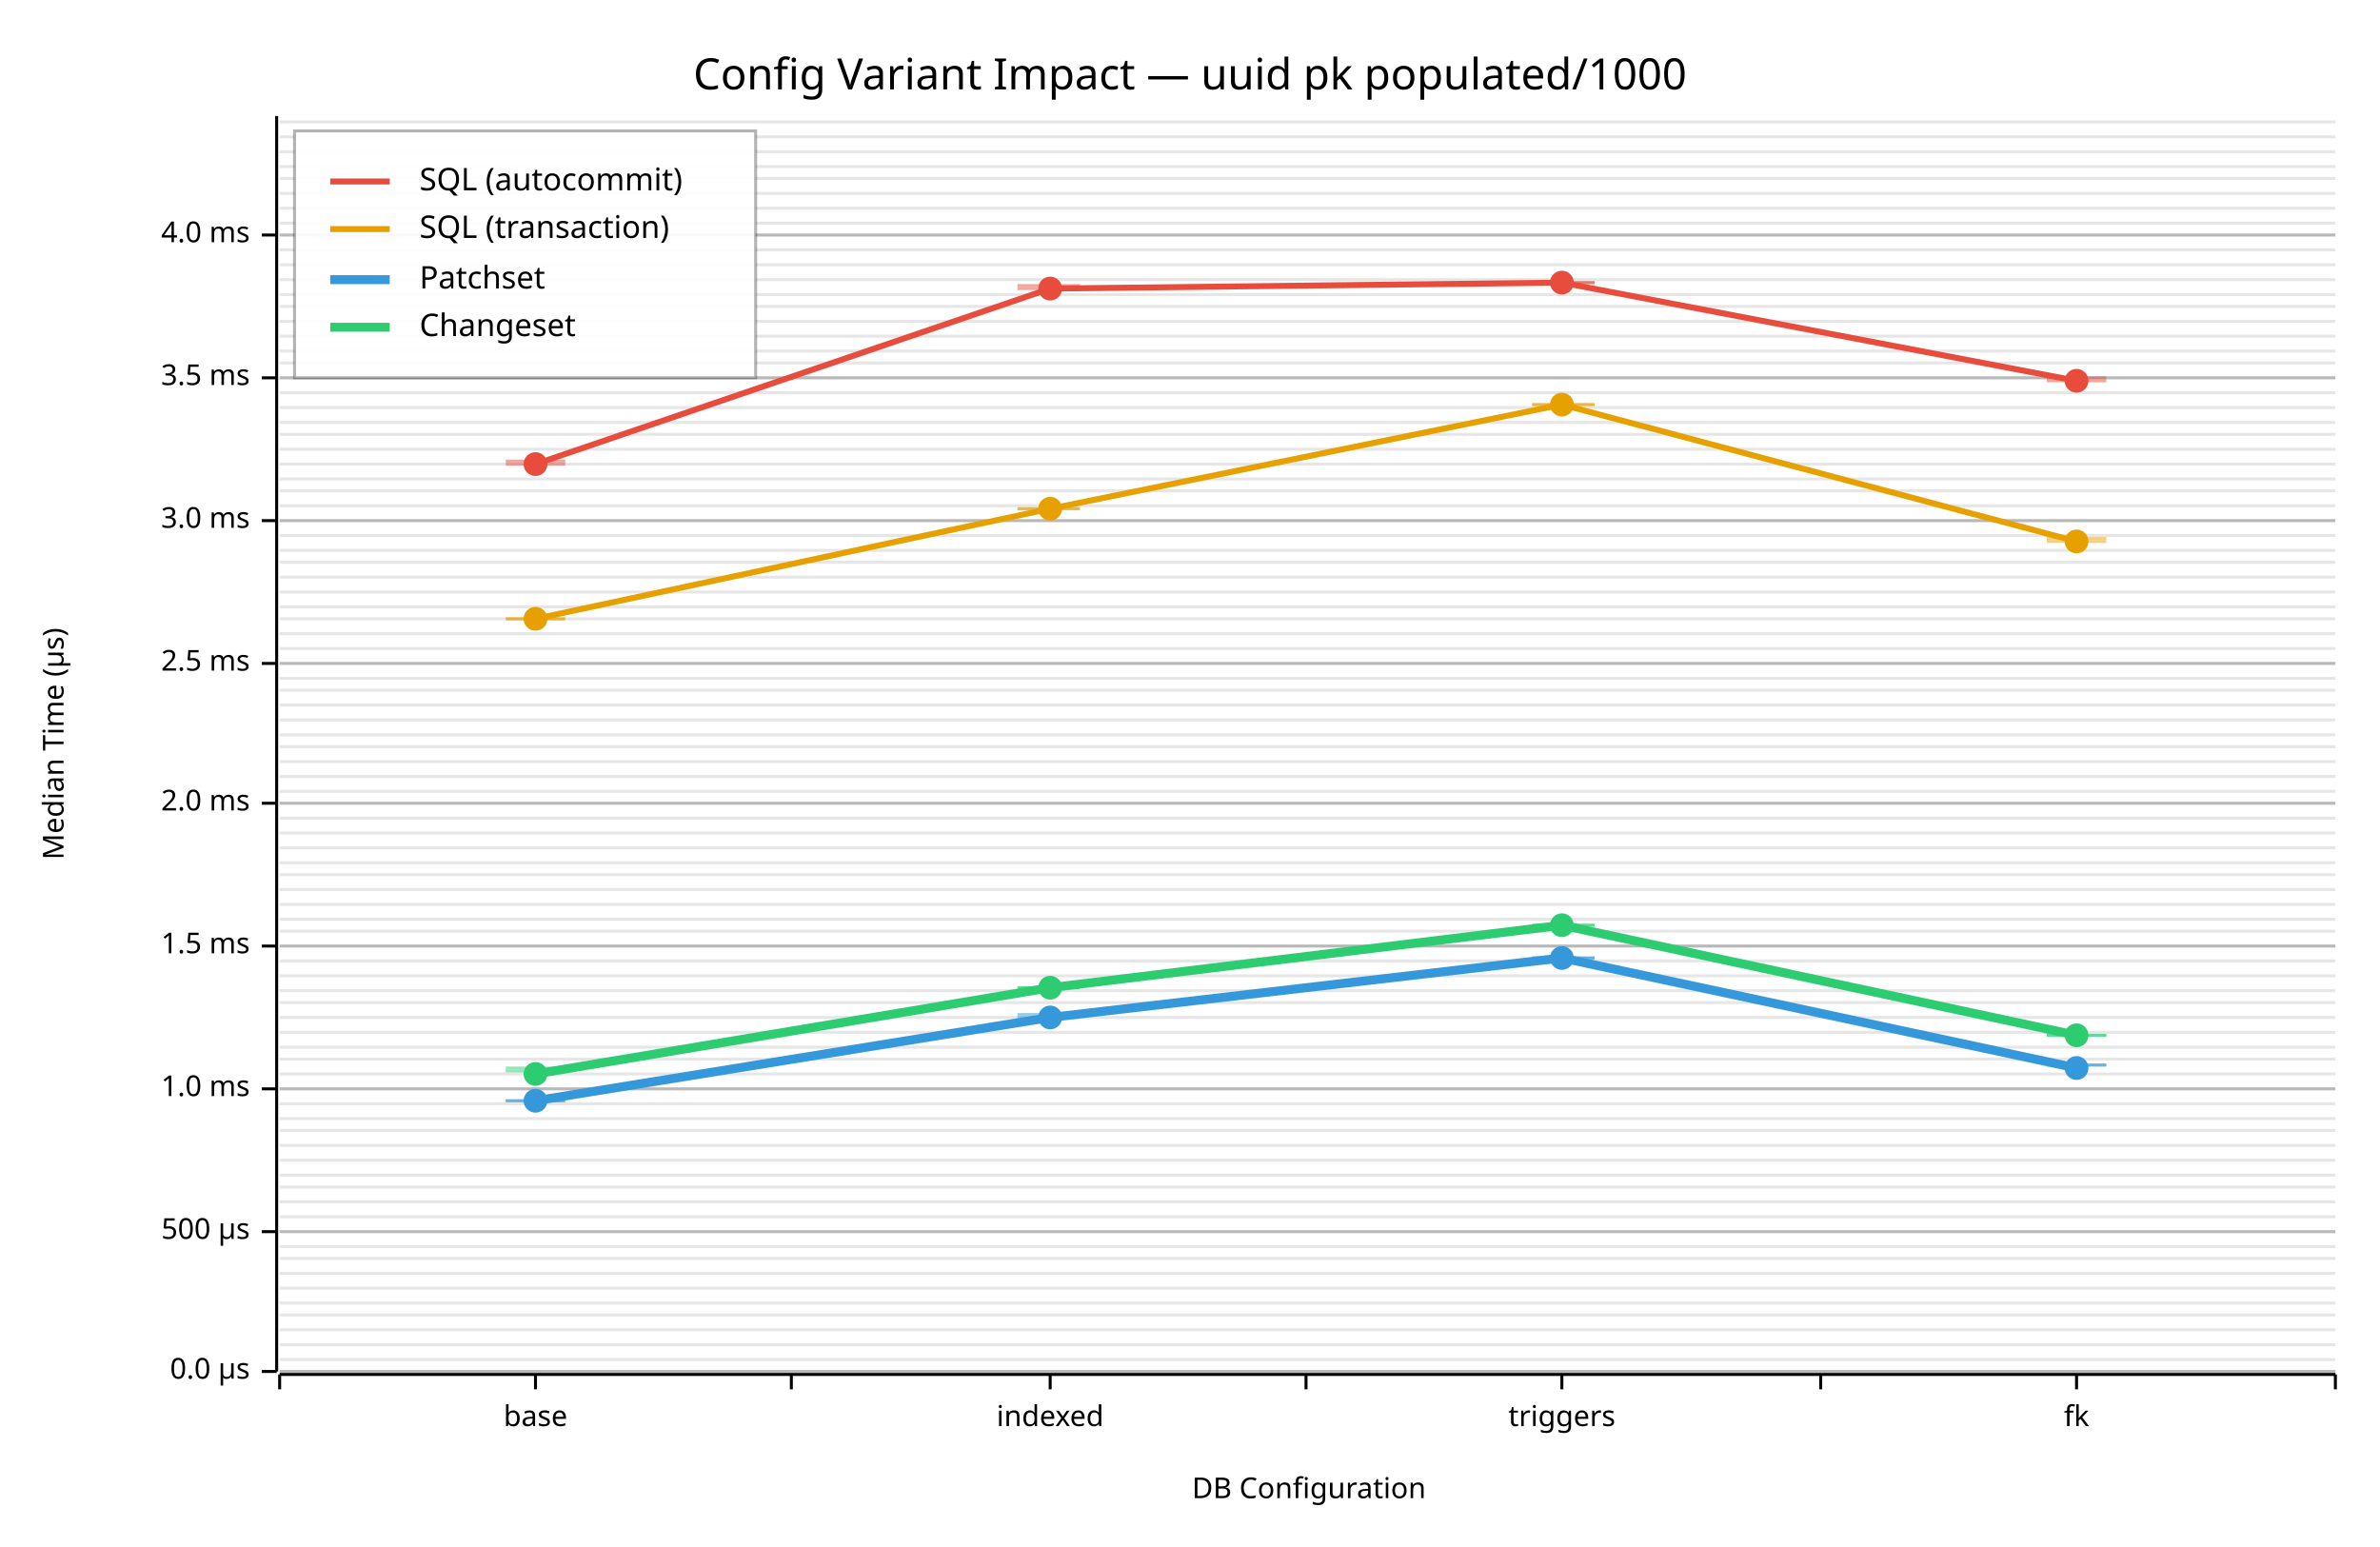
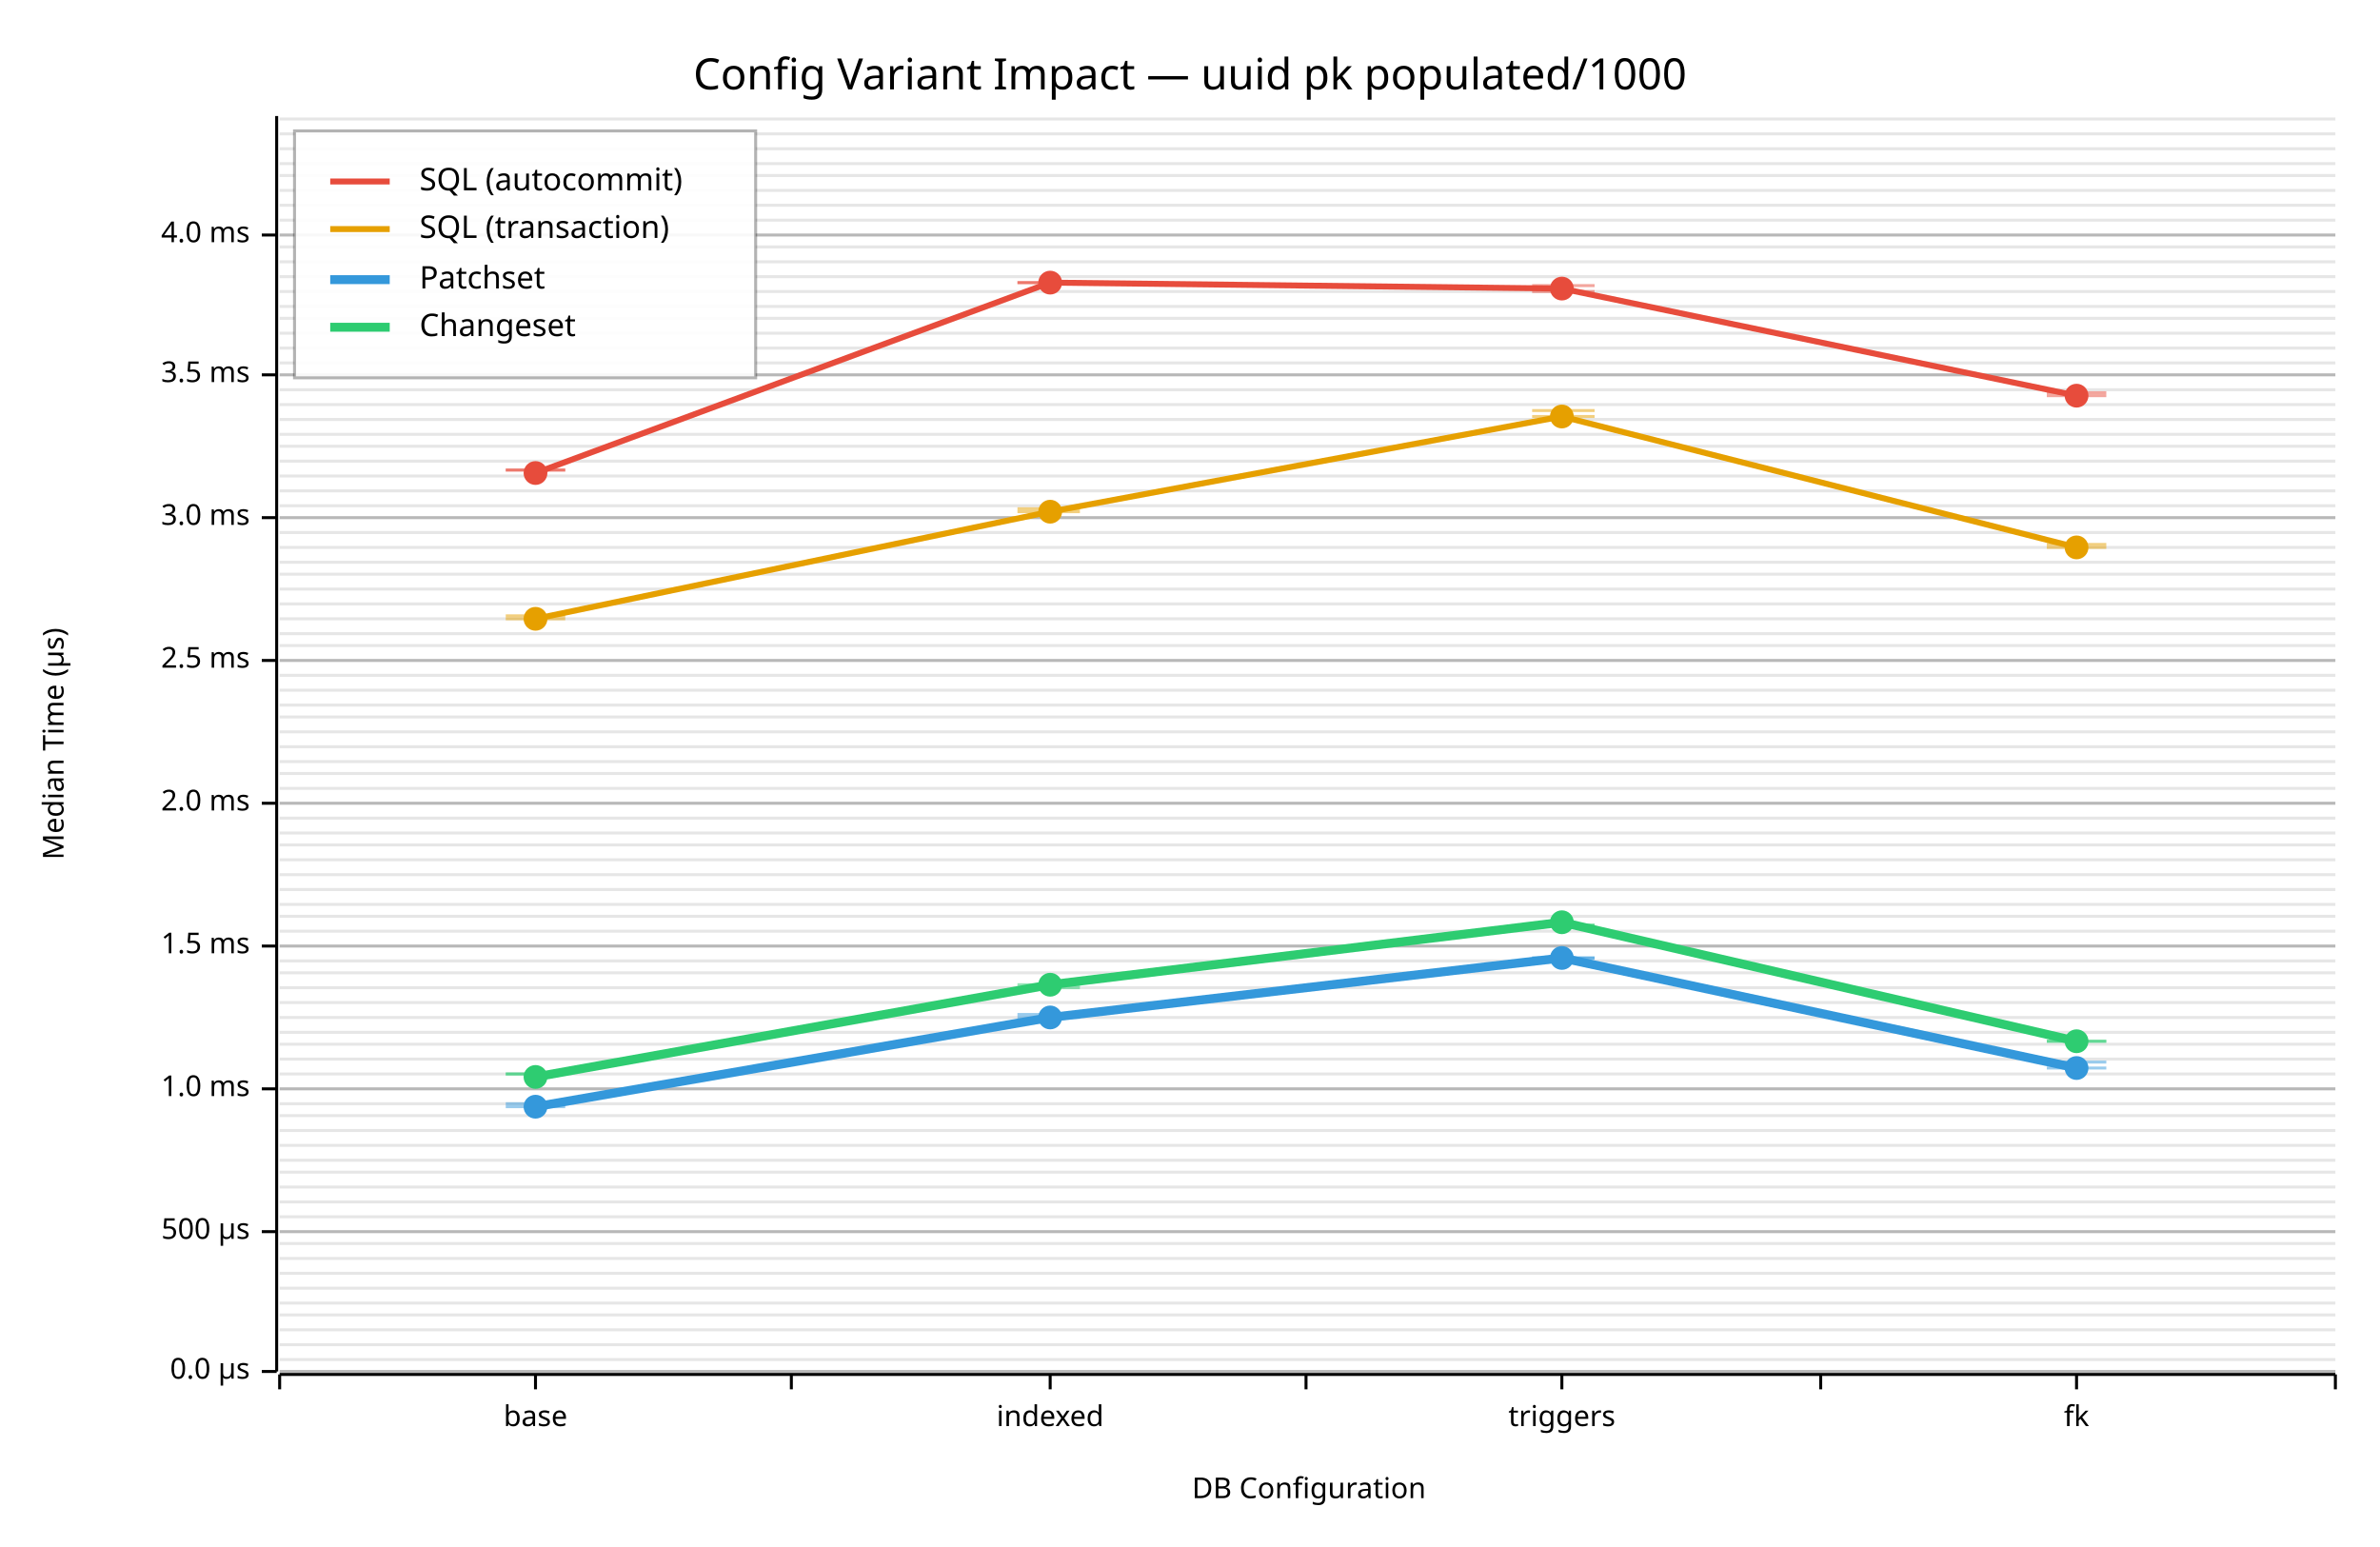
<svg xmlns="http://www.w3.org/2000/svg" width="800" height="520" viewBox="0 0 800 520">
  <rect x="0" y="0" width="800" height="520" opacity="1" fill="#FFFFFF" stroke="none" />
  <text x="400" y="19" dy="0.76em" text-anchor="middle" font-family="sans-serif" font-size="14.516" opacity="1" fill="#000000">
Config Variant Impact — uuid pk populated/1000
</text>
  <line opacity="0.1" stroke="#000000" stroke-width="1" x1="94" y1="461" x2="785" y2="461" />
  <line opacity="0.1" stroke="#000000" stroke-width="1" x1="94" y1="457" x2="785" y2="457" />
  <line opacity="0.1" stroke="#000000" stroke-width="1" x1="94" y1="452" x2="785" y2="452" />
  <line opacity="0.1" stroke="#000000" stroke-width="1" x1="94" y1="447" x2="785" y2="447" />
  <line opacity="0.1" stroke="#000000" stroke-width="1" x1="94" y1="442" x2="785" y2="442" />
  <line opacity="0.1" stroke="#000000" stroke-width="1" x1="94" y1="438" x2="785" y2="438" />
  <line opacity="0.1" stroke="#000000" stroke-width="1" x1="94" y1="433" x2="785" y2="433" />
  <line opacity="0.1" stroke="#000000" stroke-width="1" x1="94" y1="428" x2="785" y2="428" />
  <line opacity="0.1" stroke="#000000" stroke-width="1" x1="94" y1="423" x2="785" y2="423" />
-   <line opacity="0.1" stroke="#000000" stroke-width="1" x1="94" y1="419" x2="785" y2="419" />
+   <line opacity="0.1" stroke="#000000" stroke-width="1" x1="94" y1="418" x2="785" y2="418" />
  <line opacity="0.1" stroke="#000000" stroke-width="1" x1="94" y1="414" x2="785" y2="414" />
  <line opacity="0.1" stroke="#000000" stroke-width="1" x1="94" y1="409" x2="785" y2="409" />
  <line opacity="0.1" stroke="#000000" stroke-width="1" x1="94" y1="404" x2="785" y2="404" />
  <line opacity="0.1" stroke="#000000" stroke-width="1" x1="94" y1="399" x2="785" y2="399" />
-   <line opacity="0.1" stroke="#000000" stroke-width="1" x1="94" y1="395" x2="785" y2="395" />
+   <line opacity="0.1" stroke="#000000" stroke-width="1" x1="94" y1="394" x2="785" y2="394" />
  <line opacity="0.1" stroke="#000000" stroke-width="1" x1="94" y1="390" x2="785" y2="390" />
  <line opacity="0.1" stroke="#000000" stroke-width="1" x1="94" y1="385" x2="785" y2="385" />
  <line opacity="0.1" stroke="#000000" stroke-width="1" x1="94" y1="380" x2="785" y2="380" />
-   <line opacity="0.1" stroke="#000000" stroke-width="1" x1="94" y1="376" x2="785" y2="376" />
+   <line opacity="0.1" stroke="#000000" stroke-width="1" x1="94" y1="375" x2="785" y2="375" />
  <line opacity="0.1" stroke="#000000" stroke-width="1" x1="94" y1="371" x2="785" y2="371" />
  <line opacity="0.1" stroke="#000000" stroke-width="1" x1="94" y1="366" x2="785" y2="366" />
  <line opacity="0.1" stroke="#000000" stroke-width="1" x1="94" y1="361" x2="785" y2="361" />
  <line opacity="0.1" stroke="#000000" stroke-width="1" x1="94" y1="356" x2="785" y2="356" />
-   <line opacity="0.1" stroke="#000000" stroke-width="1" x1="94" y1="352" x2="785" y2="352" />
+   <line opacity="0.1" stroke="#000000" stroke-width="1" x1="94" y1="351" x2="785" y2="351" />
  <line opacity="0.1" stroke="#000000" stroke-width="1" x1="94" y1="347" x2="785" y2="347" />
  <line opacity="0.1" stroke="#000000" stroke-width="1" x1="94" y1="342" x2="785" y2="342" />
  <line opacity="0.1" stroke="#000000" stroke-width="1" x1="94" y1="337" x2="785" y2="337" />
-   <line opacity="0.1" stroke="#000000" stroke-width="1" x1="94" y1="333" x2="785" y2="333" />
-   <line opacity="0.1" stroke="#000000" stroke-width="1" x1="94" y1="328" x2="785" y2="328" />
+   <line opacity="0.1" stroke="#000000" stroke-width="1" x1="94" y1="332" x2="785" y2="332" />
+   <line opacity="0.1" stroke="#000000" stroke-width="1" x1="94" y1="327" x2="785" y2="327" />
  <line opacity="0.1" stroke="#000000" stroke-width="1" x1="94" y1="323" x2="785" y2="323" />
  <line opacity="0.1" stroke="#000000" stroke-width="1" x1="94" y1="318" x2="785" y2="318" />
  <line opacity="0.1" stroke="#000000" stroke-width="1" x1="94" y1="313" x2="785" y2="313" />
-   <line opacity="0.1" stroke="#000000" stroke-width="1" x1="94" y1="309" x2="785" y2="309" />
+   <line opacity="0.1" stroke="#000000" stroke-width="1" x1="94" y1="308" x2="785" y2="308" />
  <line opacity="0.1" stroke="#000000" stroke-width="1" x1="94" y1="304" x2="785" y2="304" />
  <line opacity="0.1" stroke="#000000" stroke-width="1" x1="94" y1="299" x2="785" y2="299" />
  <line opacity="0.1" stroke="#000000" stroke-width="1" x1="94" y1="294" x2="785" y2="294" />
-   <line opacity="0.1" stroke="#000000" stroke-width="1" x1="94" y1="290" x2="785" y2="290" />
-   <line opacity="0.1" stroke="#000000" stroke-width="1" x1="94" y1="285" x2="785" y2="285" />
+   <line opacity="0.1" stroke="#000000" stroke-width="1" x1="94" y1="289" x2="785" y2="289" />
+   <line opacity="0.1" stroke="#000000" stroke-width="1" x1="94" y1="284" x2="785" y2="284" />
  <line opacity="0.1" stroke="#000000" stroke-width="1" x1="94" y1="280" x2="785" y2="280" />
  <line opacity="0.1" stroke="#000000" stroke-width="1" x1="94" y1="275" x2="785" y2="275" />
  <line opacity="0.1" stroke="#000000" stroke-width="1" x1="94" y1="270" x2="785" y2="270" />
-   <line opacity="0.1" stroke="#000000" stroke-width="1" x1="94" y1="266" x2="785" y2="266" />
-   <line opacity="0.1" stroke="#000000" stroke-width="1" x1="94" y1="261" x2="785" y2="261" />
+   <line opacity="0.1" stroke="#000000" stroke-width="1" x1="94" y1="265" x2="785" y2="265" />
+   <line opacity="0.1" stroke="#000000" stroke-width="1" x1="94" y1="260" x2="785" y2="260" />
  <line opacity="0.1" stroke="#000000" stroke-width="1" x1="94" y1="256" x2="785" y2="256" />
  <line opacity="0.1" stroke="#000000" stroke-width="1" x1="94" y1="251" x2="785" y2="251" />
-   <line opacity="0.1" stroke="#000000" stroke-width="1" x1="94" y1="247" x2="785" y2="247" />
-   <line opacity="0.1" stroke="#000000" stroke-width="1" x1="94" y1="242" x2="785" y2="242" />
+   <line opacity="0.1" stroke="#000000" stroke-width="1" x1="94" y1="246" x2="785" y2="246" />
+   <line opacity="0.1" stroke="#000000" stroke-width="1" x1="94" y1="241" x2="785" y2="241" />
  <line opacity="0.1" stroke="#000000" stroke-width="1" x1="94" y1="237" x2="785" y2="237" />
  <line opacity="0.1" stroke="#000000" stroke-width="1" x1="94" y1="232" x2="785" y2="232" />
-   <line opacity="0.1" stroke="#000000" stroke-width="1" x1="94" y1="228" x2="785" y2="228" />
-   <line opacity="0.1" stroke="#000000" stroke-width="1" x1="94" y1="223" x2="785" y2="223" />
-   <line opacity="0.1" stroke="#000000" stroke-width="1" x1="94" y1="218" x2="785" y2="218" />
+   <line opacity="0.1" stroke="#000000" stroke-width="1" x1="94" y1="227" x2="785" y2="227" />
+   <line opacity="0.1" stroke="#000000" stroke-width="1" x1="94" y1="222" x2="785" y2="222" />
+   <line opacity="0.1" stroke="#000000" stroke-width="1" x1="94" y1="217" x2="785" y2="217" />
  <line opacity="0.1" stroke="#000000" stroke-width="1" x1="94" y1="213" x2="785" y2="213" />
  <line opacity="0.1" stroke="#000000" stroke-width="1" x1="94" y1="208" x2="785" y2="208" />
-   <line opacity="0.1" stroke="#000000" stroke-width="1" x1="94" y1="204" x2="785" y2="204" />
-   <line opacity="0.1" stroke="#000000" stroke-width="1" x1="94" y1="199" x2="785" y2="199" />
-   <line opacity="0.1" stroke="#000000" stroke-width="1" x1="94" y1="194" x2="785" y2="194" />
+   <line opacity="0.1" stroke="#000000" stroke-width="1" x1="94" y1="203" x2="785" y2="203" />
+   <line opacity="0.1" stroke="#000000" stroke-width="1" x1="94" y1="198" x2="785" y2="198" />
+   <line opacity="0.1" stroke="#000000" stroke-width="1" x1="94" y1="193" x2="785" y2="193" />
  <line opacity="0.1" stroke="#000000" stroke-width="1" x1="94" y1="189" x2="785" y2="189" />
-   <line opacity="0.1" stroke="#000000" stroke-width="1" x1="94" y1="185" x2="785" y2="185" />
-   <line opacity="0.1" stroke="#000000" stroke-width="1" x1="94" y1="180" x2="785" y2="180" />
-   <line opacity="0.1" stroke="#000000" stroke-width="1" x1="94" y1="175" x2="785" y2="175" />
+   <line opacity="0.1" stroke="#000000" stroke-width="1" x1="94" y1="184" x2="785" y2="184" />
+   <line opacity="0.1" stroke="#000000" stroke-width="1" x1="94" y1="179" x2="785" y2="179" />
+   <line opacity="0.1" stroke="#000000" stroke-width="1" x1="94" y1="174" x2="785" y2="174" />
  <line opacity="0.1" stroke="#000000" stroke-width="1" x1="94" y1="170" x2="785" y2="170" />
  <line opacity="0.1" stroke="#000000" stroke-width="1" x1="94" y1="165" x2="785" y2="165" />
-   <line opacity="0.1" stroke="#000000" stroke-width="1" x1="94" y1="161" x2="785" y2="161" />
-   <line opacity="0.1" stroke="#000000" stroke-width="1" x1="94" y1="156" x2="785" y2="156" />
-   <line opacity="0.1" stroke="#000000" stroke-width="1" x1="94" y1="151" x2="785" y2="151" />
+   <line opacity="0.1" stroke="#000000" stroke-width="1" x1="94" y1="160" x2="785" y2="160" />
+   <line opacity="0.1" stroke="#000000" stroke-width="1" x1="94" y1="155" x2="785" y2="155" />
+   <line opacity="0.1" stroke="#000000" stroke-width="1" x1="94" y1="150" x2="785" y2="150" />
  <line opacity="0.1" stroke="#000000" stroke-width="1" x1="94" y1="146" x2="785" y2="146" />
-   <line opacity="0.1" stroke="#000000" stroke-width="1" x1="94" y1="142" x2="785" y2="142" />
-   <line opacity="0.1" stroke="#000000" stroke-width="1" x1="94" y1="137" x2="785" y2="137" />
-   <line opacity="0.1" stroke="#000000" stroke-width="1" x1="94" y1="132" x2="785" y2="132" />
-   <line opacity="0.1" stroke="#000000" stroke-width="1" x1="94" y1="127" x2="785" y2="127" />
+   <line opacity="0.1" stroke="#000000" stroke-width="1" x1="94" y1="141" x2="785" y2="141" />
+   <line opacity="0.1" stroke="#000000" stroke-width="1" x1="94" y1="136" x2="785" y2="136" />
+   <line opacity="0.1" stroke="#000000" stroke-width="1" x1="94" y1="131" x2="785" y2="131" />
+   <line opacity="0.1" stroke="#000000" stroke-width="1" x1="94" y1="126" x2="785" y2="126" />
  <line opacity="0.1" stroke="#000000" stroke-width="1" x1="94" y1="122" x2="785" y2="122" />
-   <line opacity="0.1" stroke="#000000" stroke-width="1" x1="94" y1="118" x2="785" y2="118" />
-   <line opacity="0.1" stroke="#000000" stroke-width="1" x1="94" y1="113" x2="785" y2="113" />
-   <line opacity="0.1" stroke="#000000" stroke-width="1" x1="94" y1="108" x2="785" y2="108" />
+   <line opacity="0.1" stroke="#000000" stroke-width="1" x1="94" y1="117" x2="785" y2="117" />
+   <line opacity="0.1" stroke="#000000" stroke-width="1" x1="94" y1="112" x2="785" y2="112" />
+   <line opacity="0.1" stroke="#000000" stroke-width="1" x1="94" y1="107" x2="785" y2="107" />
  <line opacity="0.1" stroke="#000000" stroke-width="1" x1="94" y1="103" x2="785" y2="103" />
-   <line opacity="0.1" stroke="#000000" stroke-width="1" x1="94" y1="99" x2="785" y2="99" />
-   <line opacity="0.1" stroke="#000000" stroke-width="1" x1="94" y1="94" x2="785" y2="94" />
-   <line opacity="0.1" stroke="#000000" stroke-width="1" x1="94" y1="89" x2="785" y2="89" />
-   <line opacity="0.1" stroke="#000000" stroke-width="1" x1="94" y1="84" x2="785" y2="84" />
+   <line opacity="0.1" stroke="#000000" stroke-width="1" x1="94" y1="98" x2="785" y2="98" />
+   <line opacity="0.1" stroke="#000000" stroke-width="1" x1="94" y1="93" x2="785" y2="93" />
+   <line opacity="0.1" stroke="#000000" stroke-width="1" x1="94" y1="88" x2="785" y2="88" />
+   <line opacity="0.1" stroke="#000000" stroke-width="1" x1="94" y1="83" x2="785" y2="83" />
  <line opacity="0.1" stroke="#000000" stroke-width="1" x1="94" y1="79" x2="785" y2="79" />
-   <line opacity="0.1" stroke="#000000" stroke-width="1" x1="94" y1="75" x2="785" y2="75" />
-   <line opacity="0.1" stroke="#000000" stroke-width="1" x1="94" y1="70" x2="785" y2="70" />
-   <line opacity="0.1" stroke="#000000" stroke-width="1" x1="94" y1="65" x2="785" y2="65" />
-   <line opacity="0.1" stroke="#000000" stroke-width="1" x1="94" y1="60" x2="785" y2="60" />
-   <line opacity="0.1" stroke="#000000" stroke-width="1" x1="94" y1="56" x2="785" y2="56" />
-   <line opacity="0.1" stroke="#000000" stroke-width="1" x1="94" y1="51" x2="785" y2="51" />
-   <line opacity="0.1" stroke="#000000" stroke-width="1" x1="94" y1="46" x2="785" y2="46" />
-   <line opacity="0.1" stroke="#000000" stroke-width="1" x1="94" y1="41" x2="785" y2="41" />
+   <line opacity="0.1" stroke="#000000" stroke-width="1" x1="94" y1="74" x2="785" y2="74" />
+   <line opacity="0.1" stroke="#000000" stroke-width="1" x1="94" y1="69" x2="785" y2="69" />
+   <line opacity="0.1" stroke="#000000" stroke-width="1" x1="94" y1="64" x2="785" y2="64" />
+   <line opacity="0.1" stroke="#000000" stroke-width="1" x1="94" y1="59" x2="785" y2="59" />
+   <line opacity="0.1" stroke="#000000" stroke-width="1" x1="94" y1="55" x2="785" y2="55" />
+   <line opacity="0.1" stroke="#000000" stroke-width="1" x1="94" y1="50" x2="785" y2="50" />
+   <line opacity="0.1" stroke="#000000" stroke-width="1" x1="94" y1="45" x2="785" y2="45" />
+   <line opacity="0.1" stroke="#000000" stroke-width="1" x1="94" y1="40" x2="785" y2="40" />
  <text x="14" y="250" dy="0.76em" text-anchor="middle" font-family="sans-serif" font-size="9.677" opacity="1" fill="#000000" transform="rotate(270, 14, 250)">
Median Time (µs)
</text>
  <text x="440" y="506" dy="-0.5ex" text-anchor="middle" font-family="sans-serif" font-size="9.677" opacity="1" fill="#000000">
DB Configuration
</text>
  <line opacity="0.2" stroke="#000000" stroke-width="1" x1="94" y1="461" x2="785" y2="461" />
  <line opacity="0.2" stroke="#000000" stroke-width="1" x1="94" y1="414" x2="785" y2="414" />
  <line opacity="0.2" stroke="#000000" stroke-width="1" x1="94" y1="366" x2="785" y2="366" />
  <line opacity="0.2" stroke="#000000" stroke-width="1" x1="94" y1="318" x2="785" y2="318" />
  <line opacity="0.2" stroke="#000000" stroke-width="1" x1="94" y1="270" x2="785" y2="270" />
-   <line opacity="0.2" stroke="#000000" stroke-width="1" x1="94" y1="223" x2="785" y2="223" />
-   <line opacity="0.2" stroke="#000000" stroke-width="1" x1="94" y1="175" x2="785" y2="175" />
-   <line opacity="0.2" stroke="#000000" stroke-width="1" x1="94" y1="127" x2="785" y2="127" />
+   <line opacity="0.2" stroke="#000000" stroke-width="1" x1="94" y1="222" x2="785" y2="222" />
+   <line opacity="0.2" stroke="#000000" stroke-width="1" x1="94" y1="174" x2="785" y2="174" />
+   <line opacity="0.2" stroke="#000000" stroke-width="1" x1="94" y1="126" x2="785" y2="126" />
  <line opacity="0.2" stroke="#000000" stroke-width="1" x1="94" y1="79" x2="785" y2="79" />
  <polyline fill="none" opacity="1" stroke="#000000" stroke-width="1" points="93,39 93,461 " />
  <text x="84" y="461" dy="0.5ex" text-anchor="end" font-family="sans-serif" font-size="9.677" opacity="1" fill="#000000">
0.0 µs
</text>
  <polyline fill="none" opacity="1" stroke="#000000" stroke-width="1" points="88,461 93,461 " />
  <text x="84" y="414" dy="0.5ex" text-anchor="end" font-family="sans-serif" font-size="9.677" opacity="1" fill="#000000">
500 µs
</text>
  <polyline fill="none" opacity="1" stroke="#000000" stroke-width="1" points="88,414 93,414 " />
  <text x="84" y="366" dy="0.5ex" text-anchor="end" font-family="sans-serif" font-size="9.677" opacity="1" fill="#000000">
1.0 ms
</text>
  <polyline fill="none" opacity="1" stroke="#000000" stroke-width="1" points="88,366 93,366 " />
  <text x="84" y="318" dy="0.5ex" text-anchor="end" font-family="sans-serif" font-size="9.677" opacity="1" fill="#000000">
1.5 ms
</text>
  <polyline fill="none" opacity="1" stroke="#000000" stroke-width="1" points="88,318 93,318 " />
  <text x="84" y="270" dy="0.5ex" text-anchor="end" font-family="sans-serif" font-size="9.677" opacity="1" fill="#000000">
2.0 ms
</text>
  <polyline fill="none" opacity="1" stroke="#000000" stroke-width="1" points="88,270 93,270 " />
-   <text x="84" y="223" dy="0.5ex" text-anchor="end" font-family="sans-serif" font-size="9.677" opacity="1" fill="#000000">
+   <text x="84" y="222" dy="0.5ex" text-anchor="end" font-family="sans-serif" font-size="9.677" opacity="1" fill="#000000">
2.5 ms
</text>
-   <polyline fill="none" opacity="1" stroke="#000000" stroke-width="1" points="88,223 93,223 " />
-   <text x="84" y="175" dy="0.5ex" text-anchor="end" font-family="sans-serif" font-size="9.677" opacity="1" fill="#000000">
+   <polyline fill="none" opacity="1" stroke="#000000" stroke-width="1" points="88,222 93,222 " />
+   <text x="84" y="174" dy="0.5ex" text-anchor="end" font-family="sans-serif" font-size="9.677" opacity="1" fill="#000000">
3.0 ms
</text>
-   <polyline fill="none" opacity="1" stroke="#000000" stroke-width="1" points="88,175 93,175 " />
-   <text x="84" y="127" dy="0.5ex" text-anchor="end" font-family="sans-serif" font-size="9.677" opacity="1" fill="#000000">
+   <polyline fill="none" opacity="1" stroke="#000000" stroke-width="1" points="88,174 93,174 " />
+   <text x="84" y="126" dy="0.5ex" text-anchor="end" font-family="sans-serif" font-size="9.677" opacity="1" fill="#000000">
3.5 ms
</text>
-   <polyline fill="none" opacity="1" stroke="#000000" stroke-width="1" points="88,127 93,127 " />
+   <polyline fill="none" opacity="1" stroke="#000000" stroke-width="1" points="88,126 93,126 " />
  <text x="84" y="79" dy="0.5ex" text-anchor="end" font-family="sans-serif" font-size="9.677" opacity="1" fill="#000000">
4.0 ms
</text>
  <polyline fill="none" opacity="1" stroke="#000000" stroke-width="1" points="88,79 93,79 " />
  <polyline fill="none" opacity="1" stroke="#000000" stroke-width="1" points="94,462 785,462 " />
  <text x="94" y="472" dy="0.76em" text-anchor="middle" font-family="sans-serif" font-size="9.677" opacity="1" fill="#000000">

</text>
  <polyline fill="none" opacity="1" stroke="#000000" stroke-width="1" points="94,462 94,467 " />
  <text x="180" y="472" dy="0.76em" text-anchor="middle" font-family="sans-serif" font-size="9.677" opacity="1" fill="#000000">
base
</text>
  <polyline fill="none" opacity="1" stroke="#000000" stroke-width="1" points="180,462 180,467 " />
  <text x="266" y="472" dy="0.76em" text-anchor="middle" font-family="sans-serif" font-size="9.677" opacity="1" fill="#000000">

</text>
  <polyline fill="none" opacity="1" stroke="#000000" stroke-width="1" points="266,462 266,467 " />
  <text x="353" y="472" dy="0.76em" text-anchor="middle" font-family="sans-serif" font-size="9.677" opacity="1" fill="#000000">
indexed
</text>
  <polyline fill="none" opacity="1" stroke="#000000" stroke-width="1" points="353,462 353,467 " />
  <text x="439" y="472" dy="0.76em" text-anchor="middle" font-family="sans-serif" font-size="9.677" opacity="1" fill="#000000">

</text>
  <polyline fill="none" opacity="1" stroke="#000000" stroke-width="1" points="439,462 439,467 " />
  <text x="525" y="472" dy="0.76em" text-anchor="middle" font-family="sans-serif" font-size="9.677" opacity="1" fill="#000000">
triggers
</text>
  <polyline fill="none" opacity="1" stroke="#000000" stroke-width="1" points="525,462 525,467 " />
  <text x="612" y="472" dy="0.76em" text-anchor="middle" font-family="sans-serif" font-size="9.677" opacity="1" fill="#000000">

</text>
  <polyline fill="none" opacity="1" stroke="#000000" stroke-width="1" points="612,462 612,467 " />
  <text x="698" y="472" dy="0.76em" text-anchor="middle" font-family="sans-serif" font-size="9.677" opacity="1" fill="#000000">
fk
</text>
  <polyline fill="none" opacity="1" stroke="#000000" stroke-width="1" points="698,462 698,467 " />
  <text x="785" y="472" dy="0.76em" text-anchor="middle" font-family="sans-serif" font-size="9.677" opacity="1" fill="#000000">

</text>
  <polyline fill="none" opacity="1" stroke="#000000" stroke-width="1" points="785,462 785,467 " />
-   <polyline fill="none" opacity="0.5" stroke="#E74C3C" stroke-width="1" points="180,156 180,155 " />
-   <polyline fill="none" opacity="0.5" stroke="#E74C3C" stroke-width="1" points="170,156 190,156 " />
-   <polyline fill="none" opacity="0.5" stroke="#E74C3C" stroke-width="1" points="170,155 190,155 " />
-   <polyline fill="none" opacity="0.5" stroke="#E74C3C" stroke-width="1" points="353,97 353,96 " />
-   <polyline fill="none" opacity="0.5" stroke="#E74C3C" stroke-width="1" points="342,97 363,97 " />
-   <polyline fill="none" opacity="0.5" stroke="#E74C3C" stroke-width="1" points="342,96 363,96 " />
-   <polyline fill="none" opacity="0.5" stroke="#E74C3C" stroke-width="1" points="525,95 525,95 " />
-   <polyline fill="none" opacity="0.5" stroke="#E74C3C" stroke-width="1" points="515,95 536,95 " />
-   <polyline fill="none" opacity="0.5" stroke="#E74C3C" stroke-width="1" points="515,95 536,95 " />
-   <polyline fill="none" opacity="0.5" stroke="#E74C3C" stroke-width="1" points="698,128 698,127 " />
-   <polyline fill="none" opacity="0.5" stroke="#E74C3C" stroke-width="1" points="688,128 708,128 " />
-   <polyline fill="none" opacity="0.5" stroke="#E74C3C" stroke-width="1" points="688,127 708,127 " />
-   <polyline fill="none" opacity="1" stroke="#E74C3C" stroke-width="2" points="180,156 353,97 525,95 698,128 " />
-   <circle cx="180" cy="156" r="4" opacity="1" fill="#E74C3C" stroke="none" stroke-width="1" />
-   <circle cx="353" cy="97" r="4" opacity="1" fill="#E74C3C" stroke="none" stroke-width="1" />
-   <circle cx="525" cy="95" r="4" opacity="1" fill="#E74C3C" stroke="none" stroke-width="1" />
-   <circle cx="698" cy="128" r="4" opacity="1" fill="#E74C3C" stroke="none" stroke-width="1" />
-   <polyline fill="none" opacity="0.5" stroke="#E6A000" stroke-width="1" points="180,208 180,208 " />
+   <polyline fill="none" opacity="0.5" stroke="#E74C3C" stroke-width="1" points="180,158 180,158 " />
+   <polyline fill="none" opacity="0.5" stroke="#E74C3C" stroke-width="1" points="170,158 190,158 " />
+   <polyline fill="none" opacity="0.5" stroke="#E74C3C" stroke-width="1" points="170,158 190,158 " />
+   <polyline fill="none" opacity="0.5" stroke="#E74C3C" stroke-width="1" points="353,95 353,95 " />
+   <polyline fill="none" opacity="0.5" stroke="#E74C3C" stroke-width="1" points="342,95 363,95 " />
+   <polyline fill="none" opacity="0.5" stroke="#E74C3C" stroke-width="1" points="342,95 363,95 " />
+   <polyline fill="none" opacity="0.5" stroke="#E74C3C" stroke-width="1" points="525,98 525,96 " />
+   <polyline fill="none" opacity="0.5" stroke="#E74C3C" stroke-width="1" points="515,98 536,98 " />
+   <polyline fill="none" opacity="0.5" stroke="#E74C3C" stroke-width="1" points="515,96 536,96 " />
+   <polyline fill="none" opacity="0.5" stroke="#E74C3C" stroke-width="1" points="698,133 698,132 " />
+   <polyline fill="none" opacity="0.5" stroke="#E74C3C" stroke-width="1" points="688,133 708,133 " />
+   <polyline fill="none" opacity="0.5" stroke="#E74C3C" stroke-width="1" points="688,132 708,132 " />
+   <polyline fill="none" opacity="1" stroke="#E74C3C" stroke-width="2" points="180,159 353,95 525,97 698,133 " />
+   <circle cx="180" cy="159" r="4" opacity="1" fill="#E74C3C" stroke="none" stroke-width="1" />
+   <circle cx="353" cy="95" r="4" opacity="1" fill="#E74C3C" stroke="none" stroke-width="1" />
+   <circle cx="525" cy="97" r="4" opacity="1" fill="#E74C3C" stroke="none" stroke-width="1" />
+   <circle cx="698" cy="133" r="4" opacity="1" fill="#E74C3C" stroke="none" stroke-width="1" />
+   <polyline fill="none" opacity="0.5" stroke="#E6A000" stroke-width="1" points="180,208 180,207 " />
  <polyline fill="none" opacity="0.5" stroke="#E6A000" stroke-width="1" points="170,208 190,208 " />
-   <polyline fill="none" opacity="0.5" stroke="#E6A000" stroke-width="1" points="170,208 190,208 " />
-   <polyline fill="none" opacity="0.5" stroke="#E6A000" stroke-width="1" points="353,171 353,171 " />
+   <polyline fill="none" opacity="0.5" stroke="#E6A000" stroke-width="1" points="170,207 190,207 " />
+   <polyline fill="none" opacity="0.5" stroke="#E6A000" stroke-width="1" points="353,172 353,171 " />
+   <polyline fill="none" opacity="0.5" stroke="#E6A000" stroke-width="1" points="342,172 363,172 " />
  <polyline fill="none" opacity="0.5" stroke="#E6A000" stroke-width="1" points="342,171 363,171 " />
-   <polyline fill="none" opacity="0.5" stroke="#E6A000" stroke-width="1" points="342,171 363,171 " />
-   <polyline fill="none" opacity="0.5" stroke="#E6A000" stroke-width="1" points="525,136 525,136 " />
-   <polyline fill="none" opacity="0.5" stroke="#E6A000" stroke-width="1" points="515,136 536,136 " />
-   <polyline fill="none" opacity="0.5" stroke="#E6A000" stroke-width="1" points="515,136 536,136 " />
-   <polyline fill="none" opacity="0.5" stroke="#E6A000" stroke-width="1" points="698,182 698,181 " />
-   <polyline fill="none" opacity="0.5" stroke="#E6A000" stroke-width="1" points="688,182 708,182 " />
-   <polyline fill="none" opacity="0.5" stroke="#E6A000" stroke-width="1" points="688,181 708,181 " />
-   <polyline fill="none" opacity="1" stroke="#E6A000" stroke-width="2" points="180,208 353,171 525,136 698,182 " />
+   <polyline fill="none" opacity="0.5" stroke="#E6A000" stroke-width="1" points="525,140 525,138 " />
+   <polyline fill="none" opacity="0.5" stroke="#E6A000" stroke-width="1" points="515,140 536,140 " />
+   <polyline fill="none" opacity="0.5" stroke="#E6A000" stroke-width="1" points="515,138 536,138 " />
+   <polyline fill="none" opacity="0.5" stroke="#E6A000" stroke-width="1" points="698,184 698,183 " />
+   <polyline fill="none" opacity="0.5" stroke="#E6A000" stroke-width="1" points="688,184 708,184 " />
+   <polyline fill="none" opacity="0.5" stroke="#E6A000" stroke-width="1" points="688,183 708,183 " />
+   <polyline fill="none" opacity="1" stroke="#E6A000" stroke-width="2" points="180,208 353,172 525,140 698,184 " />
  <circle cx="180" cy="208" r="4" opacity="1" fill="#E6A000" stroke="none" stroke-width="1" />
-   <circle cx="353" cy="171" r="4" opacity="1" fill="#E6A000" stroke="none" stroke-width="1" />
-   <circle cx="525" cy="136" r="4" opacity="1" fill="#E6A000" stroke="none" stroke-width="1" />
-   <circle cx="698" cy="182" r="4" opacity="1" fill="#E6A000" stroke="none" stroke-width="1" />
-   <polyline fill="none" opacity="0.5" stroke="#3498DB" stroke-width="1" points="180,370 180,370 " />
-   <polyline fill="none" opacity="0.5" stroke="#3498DB" stroke-width="1" points="170,370 190,370 " />
-   <polyline fill="none" opacity="0.5" stroke="#3498DB" stroke-width="1" points="170,370 190,370 " />
+   <circle cx="353" cy="172" r="4" opacity="1" fill="#E6A000" stroke="none" stroke-width="1" />
+   <circle cx="525" cy="140" r="4" opacity="1" fill="#E6A000" stroke="none" stroke-width="1" />
+   <circle cx="698" cy="184" r="4" opacity="1" fill="#E6A000" stroke="none" stroke-width="1" />
+   <polyline fill="none" opacity="0.5" stroke="#3498DB" stroke-width="1" points="180,372 180,371 " />
+   <polyline fill="none" opacity="0.5" stroke="#3498DB" stroke-width="1" points="170,372 190,372 " />
+   <polyline fill="none" opacity="0.5" stroke="#3498DB" stroke-width="1" points="170,371 190,371 " />
  <polyline fill="none" opacity="0.5" stroke="#3498DB" stroke-width="1" points="353,342 353,341 " />
  <polyline fill="none" opacity="0.5" stroke="#3498DB" stroke-width="1" points="342,342 363,342 " />
  <polyline fill="none" opacity="0.5" stroke="#3498DB" stroke-width="1" points="342,341 363,341 " />
  <polyline fill="none" opacity="0.5" stroke="#3498DB" stroke-width="1" points="525,322 525,322 " />
  <polyline fill="none" opacity="0.5" stroke="#3498DB" stroke-width="1" points="515,322 536,322 " />
  <polyline fill="none" opacity="0.5" stroke="#3498DB" stroke-width="1" points="515,322 536,322 " />
-   <polyline fill="none" opacity="0.5" stroke="#3498DB" stroke-width="1" points="698,358 698,358 " />
-   <polyline fill="none" opacity="0.5" stroke="#3498DB" stroke-width="1" points="688,358 708,358 " />
-   <polyline fill="none" opacity="0.5" stroke="#3498DB" stroke-width="1" points="688,358 708,358 " />
-   <polyline fill="none" opacity="1" stroke="#3498DB" stroke-width="3" points="180,370 353,342 525,322 698,359 " />
-   <circle cx="180" cy="370" r="4" opacity="1" fill="#3498DB" stroke="none" stroke-width="1" />
+   <polyline fill="none" opacity="0.5" stroke="#3498DB" stroke-width="1" points="698,359 698,357 " />
+   <polyline fill="none" opacity="0.5" stroke="#3498DB" stroke-width="1" points="688,359 708,359 " />
+   <polyline fill="none" opacity="0.5" stroke="#3498DB" stroke-width="1" points="688,357 708,357 " />
+   <polyline fill="none" opacity="1" stroke="#3498DB" stroke-width="3" points="180,372 353,342 525,322 698,359 " />
+   <circle cx="180" cy="372" r="4" opacity="1" fill="#3498DB" stroke="none" stroke-width="1" />
  <circle cx="353" cy="342" r="4" opacity="1" fill="#3498DB" stroke="none" stroke-width="1" />
  <circle cx="525" cy="322" r="4" opacity="1" fill="#3498DB" stroke="none" stroke-width="1" />
  <circle cx="698" cy="359" r="4" opacity="1" fill="#3498DB" stroke="none" stroke-width="1" />
-   <polyline fill="none" opacity="0.5" stroke="#2ECC71" stroke-width="1" points="180,360 180,359 " />
-   <polyline fill="none" opacity="0.5" stroke="#2ECC71" stroke-width="1" points="170,360 190,360 " />
-   <polyline fill="none" opacity="0.5" stroke="#2ECC71" stroke-width="1" points="170,359 190,359 " />
-   <polyline fill="none" opacity="0.5" stroke="#2ECC71" stroke-width="1" points="353,332 353,332 " />
+   <polyline fill="none" opacity="0.5" stroke="#2ECC71" stroke-width="1" points="180,361 180,361 " />
+   <polyline fill="none" opacity="0.5" stroke="#2ECC71" stroke-width="1" points="170,361 190,361 " />
+   <polyline fill="none" opacity="0.5" stroke="#2ECC71" stroke-width="1" points="170,361 190,361 " />
+   <polyline fill="none" opacity="0.5" stroke="#2ECC71" stroke-width="1" points="353,332 353,331 " />
  <polyline fill="none" opacity="0.5" stroke="#2ECC71" stroke-width="1" points="342,332 363,332 " />
-   <polyline fill="none" opacity="0.5" stroke="#2ECC71" stroke-width="1" points="342,332 363,332 " />
+   <polyline fill="none" opacity="0.5" stroke="#2ECC71" stroke-width="1" points="342,331 363,331 " />
  <polyline fill="none" opacity="0.5" stroke="#2ECC71" stroke-width="1" points="525,311 525,311 " />
  <polyline fill="none" opacity="0.5" stroke="#2ECC71" stroke-width="1" points="515,311 536,311 " />
  <polyline fill="none" opacity="0.5" stroke="#2ECC71" stroke-width="1" points="515,311 536,311 " />
-   <polyline fill="none" opacity="0.5" stroke="#2ECC71" stroke-width="1" points="698,348 698,348 " />
-   <polyline fill="none" opacity="0.5" stroke="#2ECC71" stroke-width="1" points="688,348 708,348 " />
-   <polyline fill="none" opacity="0.5" stroke="#2ECC71" stroke-width="1" points="688,348 708,348 " />
-   <polyline fill="none" opacity="1" stroke="#2ECC71" stroke-width="3" points="180,361 353,332 525,311 698,348 " />
-   <circle cx="180" cy="361" r="4" opacity="1" fill="#2ECC71" stroke="none" stroke-width="1" />
-   <circle cx="353" cy="332" r="4" opacity="1" fill="#2ECC71" stroke="none" stroke-width="1" />
-   <circle cx="525" cy="311" r="4" opacity="1" fill="#2ECC71" stroke="none" stroke-width="1" />
-   <circle cx="698" cy="348" r="4" opacity="1" fill="#2ECC71" stroke="none" stroke-width="1" />
+   <polyline fill="none" opacity="0.5" stroke="#2ECC71" stroke-width="1" points="698,350 698,350 " />
+   <polyline fill="none" opacity="0.5" stroke="#2ECC71" stroke-width="1" points="688,350 708,350 " />
+   <polyline fill="none" opacity="0.5" stroke="#2ECC71" stroke-width="1" points="688,350 708,350 " />
+   <polyline fill="none" opacity="1" stroke="#2ECC71" stroke-width="3" points="180,362 353,331 525,310 698,350 " />
+   <circle cx="180" cy="362" r="4" opacity="1" fill="#2ECC71" stroke="none" stroke-width="1" />
+   <circle cx="353" cy="331" r="4" opacity="1" fill="#2ECC71" stroke="none" stroke-width="1" />
+   <circle cx="525" cy="310" r="4" opacity="1" fill="#2ECC71" stroke="none" stroke-width="1" />
+   <circle cx="698" cy="350" r="4" opacity="1" fill="#2ECC71" stroke="none" stroke-width="1" />
  <rect x="99" y="44" width="155" height="83" opacity="0.9" fill="#FFFFFF" stroke="none" />
  <rect x="99" y="44" width="155" height="83" opacity="0.3" fill="none" stroke="#000000" />
  <text x="141" y="56" dy="0.76em" text-anchor="start" font-family="sans-serif" font-size="10.484" opacity="1" fill="#000000">
SQL (autocommit)
</text>
  <text x="141" y="72" dy="0.76em" text-anchor="start" font-family="sans-serif" font-size="10.484" opacity="1" fill="#000000">
SQL (transaction)
</text>
  <text x="141" y="89" dy="0.76em" text-anchor="start" font-family="sans-serif" font-size="10.484" opacity="1" fill="#000000">
Patchset
</text>
  <text x="141" y="105" dy="0.76em" text-anchor="start" font-family="sans-serif" font-size="10.484" opacity="1" fill="#000000">
Changeset
</text>
  <polyline fill="none" opacity="1" stroke="#E74C3C" stroke-width="2" points="111,61 131,61 " />
  <polyline fill="none" opacity="1" stroke="#E6A000" stroke-width="2" points="111,77 131,77 " />
  <polyline fill="none" opacity="1" stroke="#3498DB" stroke-width="3" points="111,94 131,94 " />
  <polyline fill="none" opacity="1" stroke="#2ECC71" stroke-width="3" points="111,110 131,110 " />
</svg>
